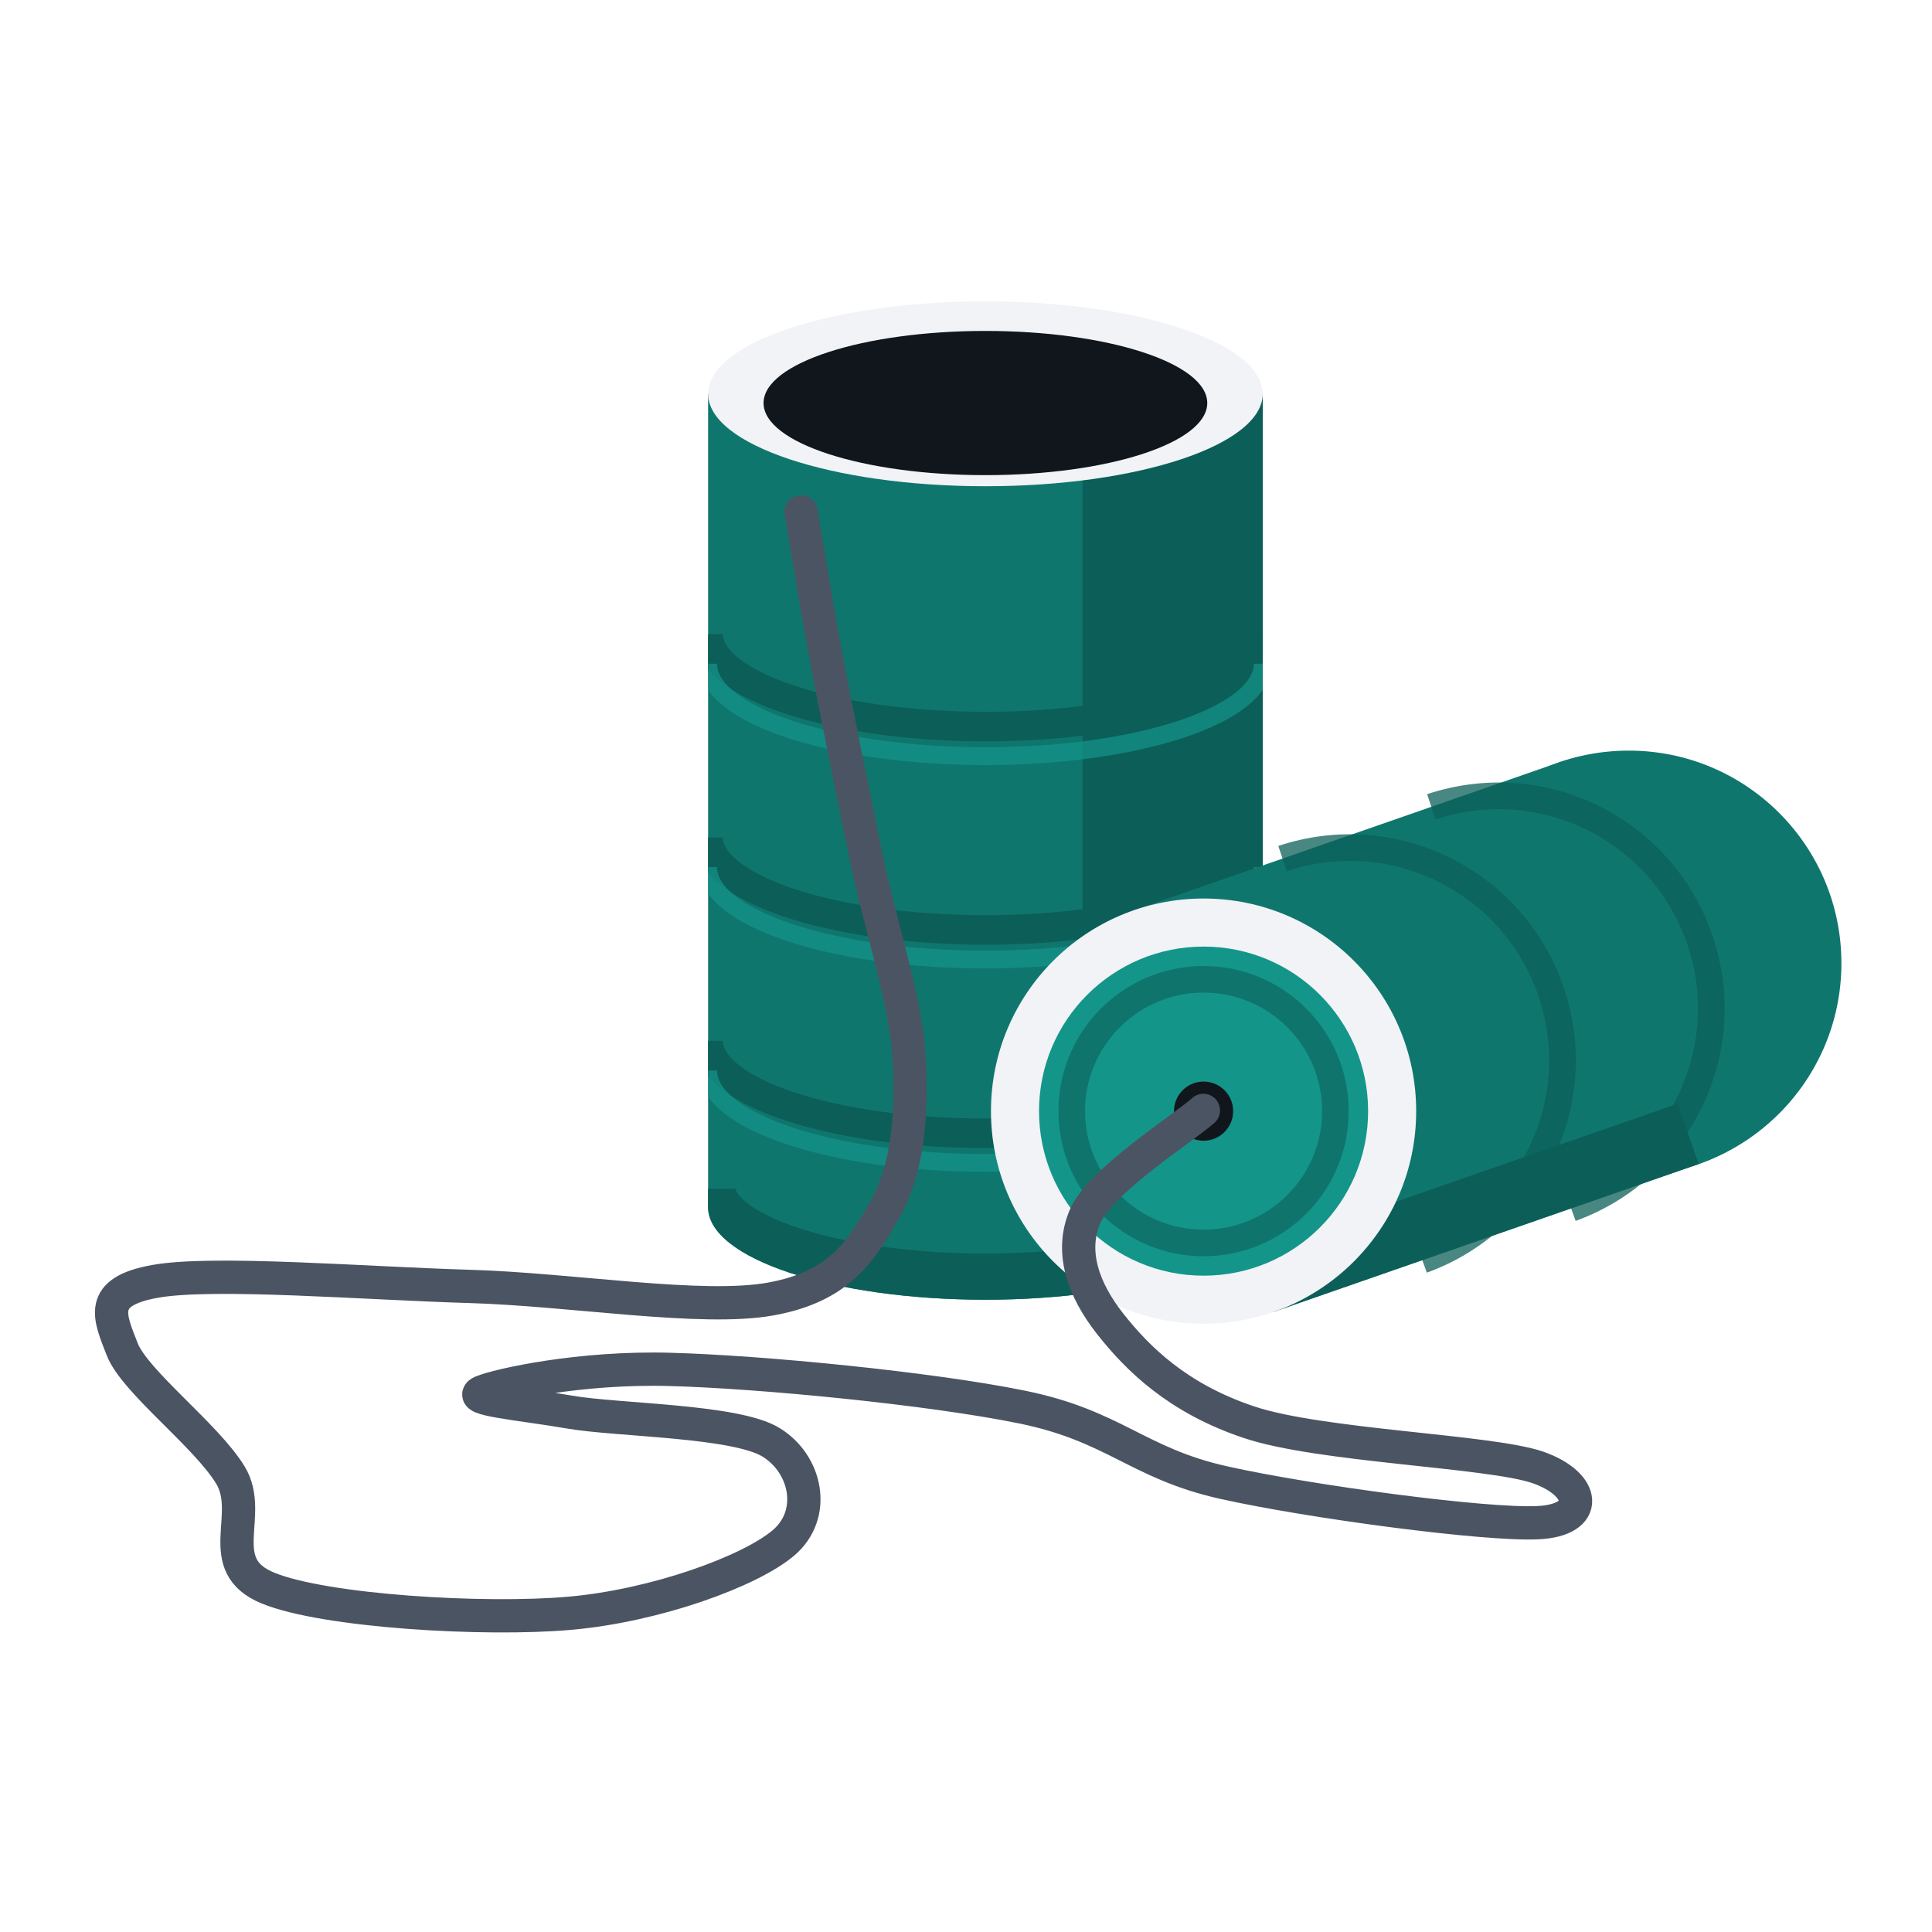
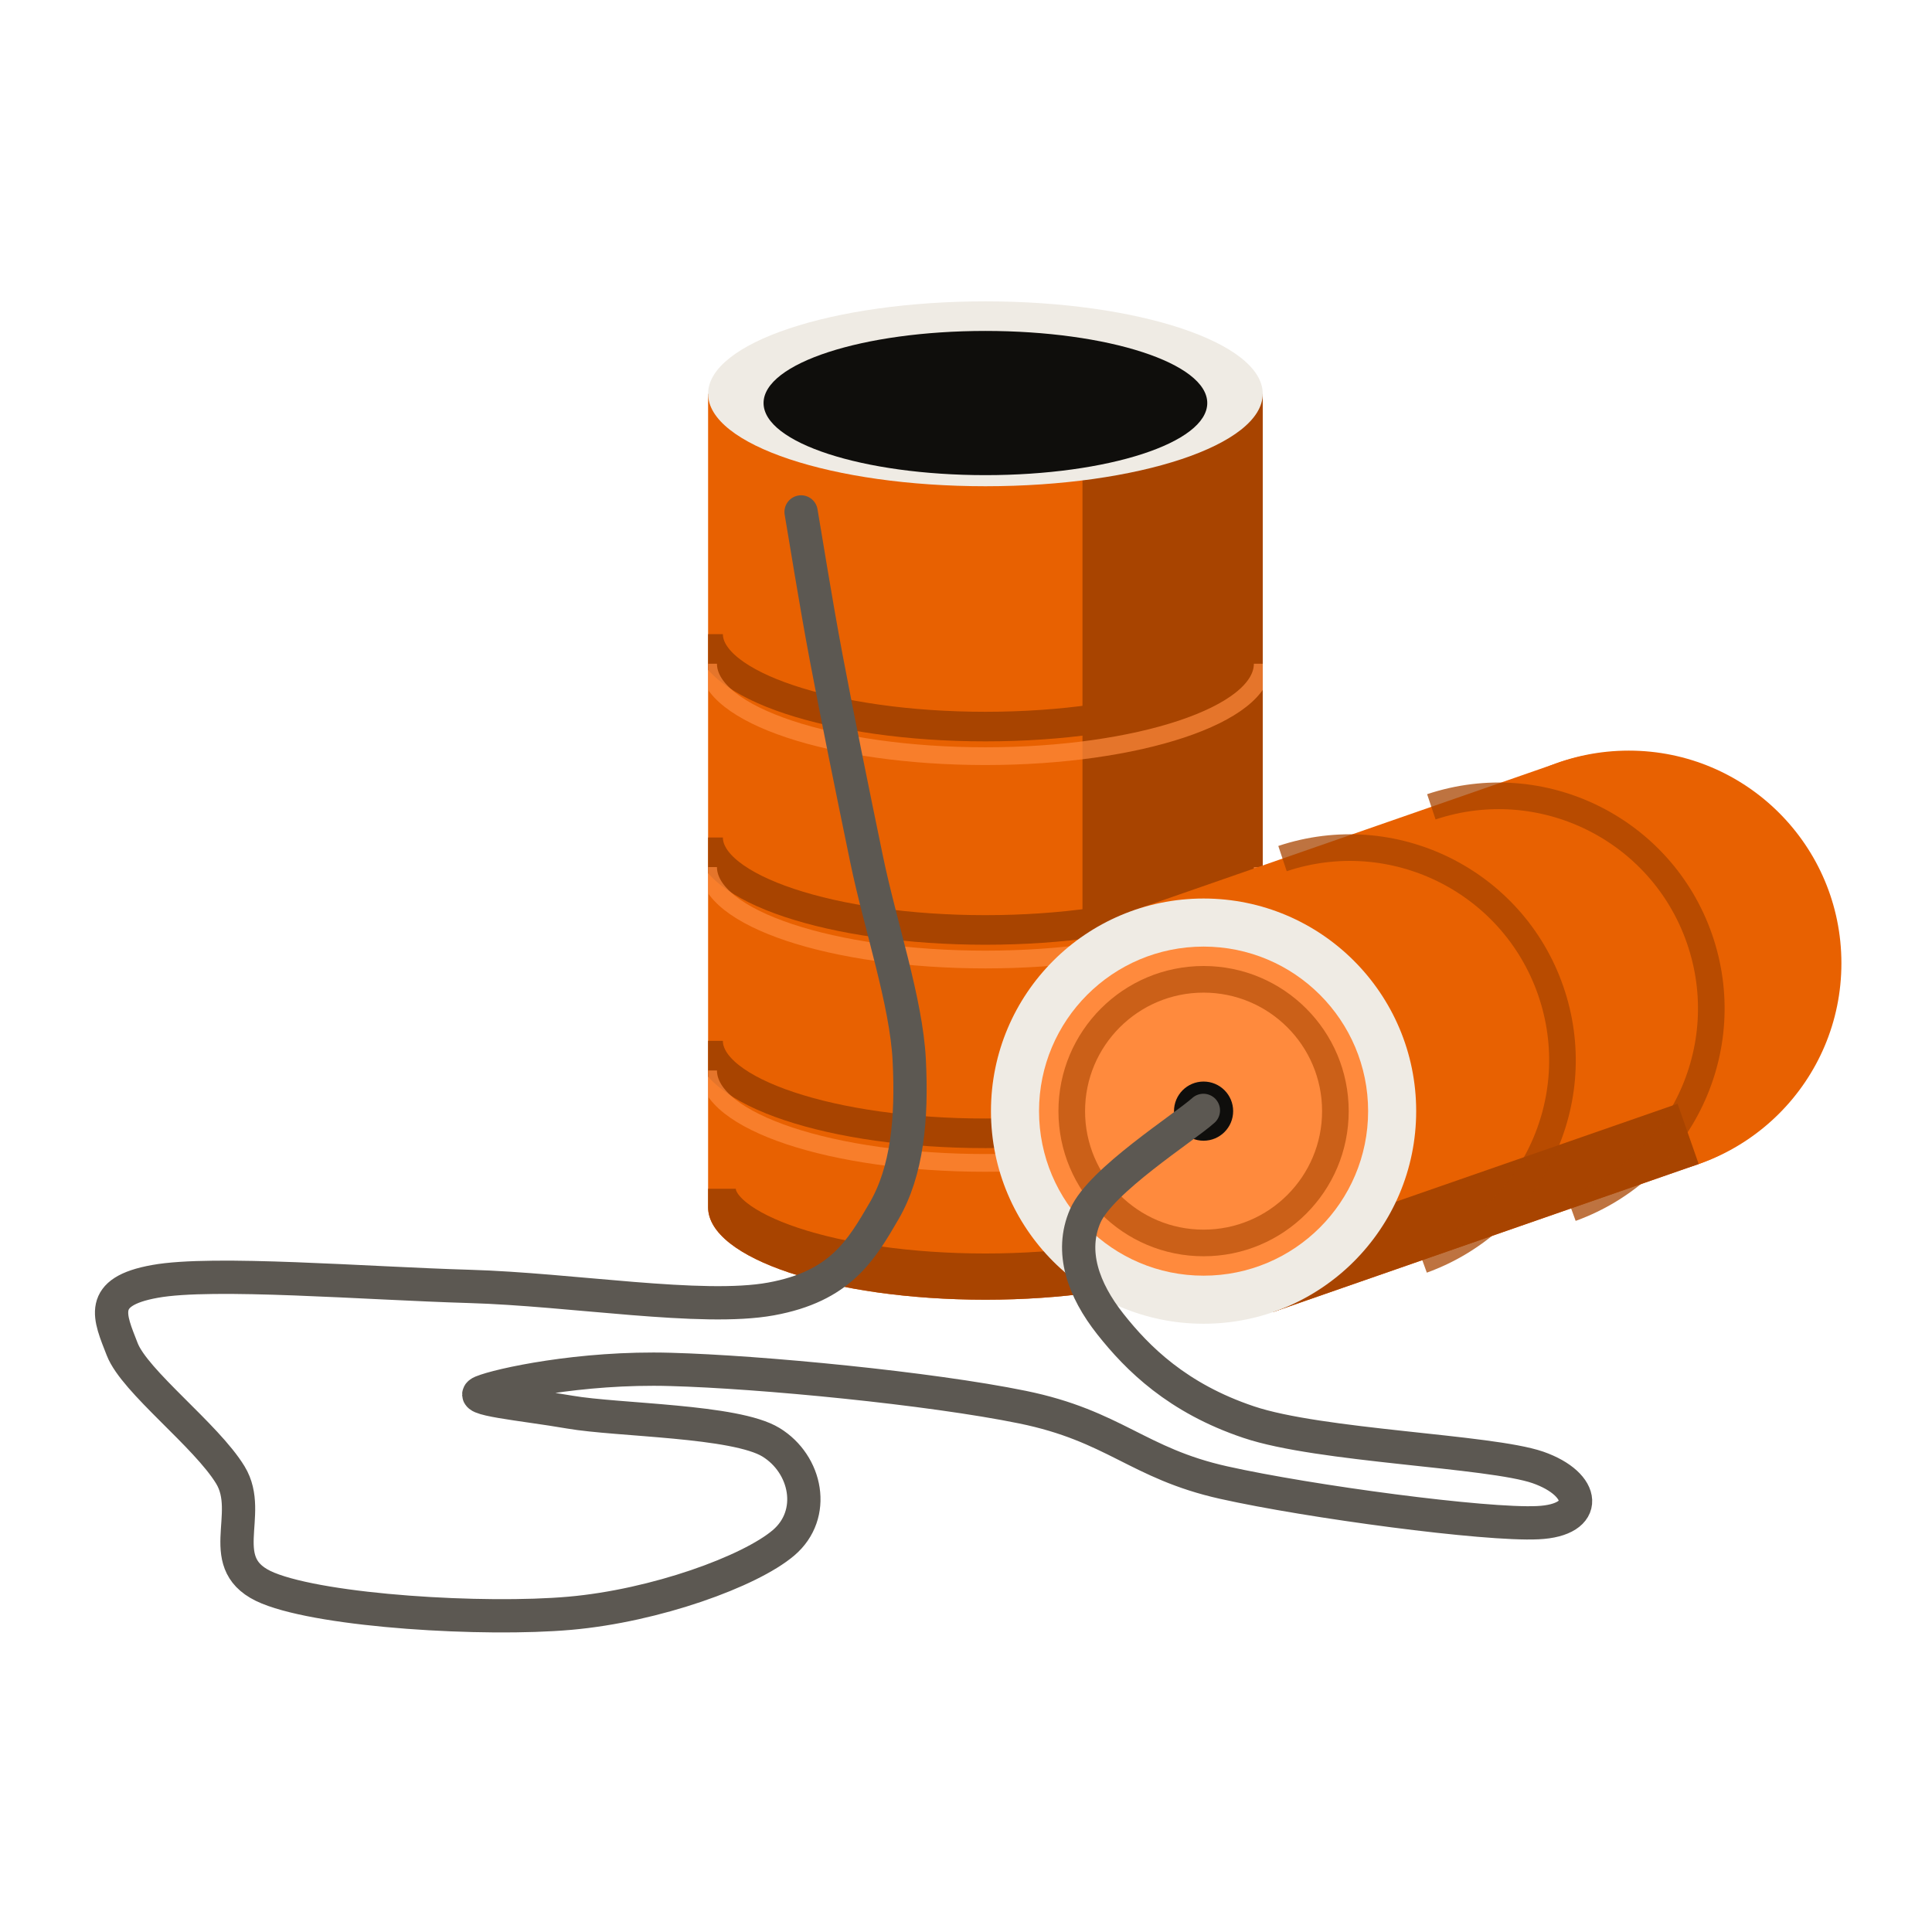
<svg xmlns="http://www.w3.org/2000/svg" viewBox="-24.3 -1.3 104.5 104.5">
  <clipPath id="u">
    <path d="M14 20 V64 A15.0 5.0 0 0 0 44 64 V20 Z" />
  </clipPath>
-   <path d="M14 20 V64 A15.0 5.0 0 0 0 44 64 V20 Z" fill="#0f766e" />
+   <path d="M14 20 V64 A15.0 5.0 0 0 0 44 64 V20 Z" fill="#e86101" />
  <g clip-path="url(#u)">
-     <rect x="34.25" y="10" width="40" height="80" fill="#0b5f58" />
-     <path d="M14 33 A15.0 5.0 0 0 0 44 33" fill="none" stroke="#0b5f58" stroke-width="1.6" />
-     <path d="M14 34.6 A15.0 5.0 0 0 0 44 34.6" fill="none" stroke="#14958a" stroke-width="0.96" opacity=".7" />
-     <path d="M14 44 A15.0 5.0 0 0 0 44 44" fill="none" stroke="#0b5f58" stroke-width="1.6" />
-     <path d="M14 45.6 A15.0 5.0 0 0 0 44 45.6" fill="none" stroke="#14958a" stroke-width="0.96" opacity=".7" />
-     <path d="M14 55 A15.0 5.0 0 0 0 44 55" fill="none" stroke="#0b5f58" stroke-width="1.6" />
-     <path d="M14 56.6 A15.0 5.0 0 0 0 44 56.6" fill="none" stroke="#14958a" stroke-width="0.96" opacity=".7" />
-     <path d="M14 63 A15.0 5.0 0 0 0 44 63" fill="none" stroke="#0b5f58" stroke-width="3" />
+     <rect x="34.25" y="10" width="40" height="80" fill="#a84400" />
+     <path d="M14 33 A15.0 5.0 0 0 0 44 33" fill="none" stroke="#a84400" stroke-width="1.6" />
+     <path d="M14 34.6 A15.0 5.0 0 0 0 44 34.6" fill="none" stroke="#ff8a3d" stroke-width="0.96" opacity=".7" />
+     <path d="M14 44 A15.0 5.0 0 0 0 44 44" fill="none" stroke="#a84400" stroke-width="1.6" />
+     <path d="M14 45.6 A15.0 5.0 0 0 0 44 45.6" fill="none" stroke="#ff8a3d" stroke-width="0.96" opacity=".7" />
+     <path d="M14 55 A15.0 5.0 0 0 0 44 55" fill="none" stroke="#a84400" stroke-width="1.6" />
+     <path d="M14 56.6 A15.0 5.0 0 0 0 44 56.6" fill="none" stroke="#ff8a3d" stroke-width="0.96" opacity=".7" />
+     <path d="M14 63 A15.0 5.0 0 0 0 44 63" fill="none" stroke="#a84400" stroke-width="3" />
  </g>
-   <ellipse cx="29.0" cy="20" rx="15.0" ry="5.0" fill="#f1f3f6" />
-   <ellipse cx="29.0" cy="20.5" rx="12.0" ry="3.9" fill="#11161c" />
-   <circle cx="63.8" cy="50.8" r="11.5" fill="#0f766e" />
-   <path d="M44.58 69.66 L67.58 61.66 A11.5 11.5 0 0 0 60.02 39.94 L37.02 47.94 Z" fill="#0f766e" />
-   <path d="M44.58 69.66 L67.58 61.66 L66.44 58.40 L43.44 66.40 Z" fill="#0b5f58" />
-   <path d="M52.63 66.86 A11.5 11.5 0 0 0 45.07 45.14" fill="none" stroke="#0b5f58" stroke-width="1.44" opacity=".75" />
-   <path d="M60.68 64.06 A11.5 11.5 0 0 0 53.12 42.34" fill="none" stroke="#0b5f58" stroke-width="1.44" opacity=".75" />
-   <circle cx="40.8" cy="58.8" r="11.5" fill="#f1f3f6" />
-   <circle cx="40.8" cy="58.8" r="8.9" fill="#14958a" />
-   <circle cx="40.8" cy="58.8" r="7.13" fill="none" stroke="#0b5f58" stroke-width="1.44" opacity=".6" />
-   <circle cx="40.8" cy="58.8" r="1.6" fill="#11161c" />
-   <path d="M19.03 26.39 C19.26 27.71 19.80 31.15 20.39 34.28 C20.98 37.41 21.82 41.53 22.57 45.16 C23.32 48.79 24.72 52.87 24.88 56.04 C25.04 59.21 24.77 62.05 23.52 64.20 C22.27 66.35 21.14 68.28 17.40 68.96 C13.66 69.64 6.63 68.44 1.08 68.28 C-4.47 68.12 -12.79 67.44 -15.92 68.01 C-19.05 68.57 -18.37 69.93 -17.69 71.68 C-17.01 73.43 -13.15 76.33 -11.84 78.48 C-10.53 80.63 -12.86 83.35 -9.80 84.60 C-6.74 85.85 1.87 86.37 6.52 85.96 C11.17 85.55 16.27 83.69 18.08 82.15 C19.89 80.61 19.33 77.89 17.40 76.71 C15.47 75.53 9.13 75.53 6.52 75.08 C3.91 74.63 0.85 74.38 1.76 73.99 C2.67 73.61 7.09 72.63 11.96 72.77 C16.83 72.90 26.01 73.79 31.00 74.81 C35.99 75.83 37.23 77.85 41.88 78.89 C46.53 79.93 56.05 81.20 58.88 81.06 C61.71 80.93 61.49 78.98 58.88 78.07 C56.27 77.17 47.09 76.92 43.24 75.62 C39.39 74.33 37.23 72.18 35.76 70.32 C34.29 68.46 33.56 66.40 34.40 64.47 C35.24 62.55 39.73 59.71 40.79 58.76" fill="none" stroke="#4b5462" stroke-width="1.8" stroke-linecap="round" stroke-linejoin="round" />
+   <ellipse cx="29.0" cy="20" rx="15.0" ry="5.0" fill="#efebe4" />
+   <ellipse cx="29.0" cy="20.5" rx="12.0" ry="3.9" fill="#0f0e0c" />
+   <circle cx="63.8" cy="50.8" r="11.5" fill="#e86101" />
+   <path d="M44.58 69.66 L67.58 61.66 A11.5 11.5 0 0 0 60.02 39.94 L37.02 47.94 Z" fill="#e86101" />
+   <path d="M44.58 69.66 L67.58 61.66 L66.44 58.40 L43.44 66.40 Z" fill="#a84400" />
+   <path d="M52.63 66.86 A11.5 11.5 0 0 0 45.07 45.14" fill="none" stroke="#a84400" stroke-width="1.44" opacity=".75" />
+   <path d="M60.68 64.06 A11.5 11.5 0 0 0 53.12 42.34" fill="none" stroke="#a84400" stroke-width="1.44" opacity=".75" />
+   <circle cx="40.8" cy="58.8" r="11.5" fill="#efebe4" />
+   <circle cx="40.8" cy="58.8" r="8.9" fill="#ff8a3d" />
+   <circle cx="40.8" cy="58.8" r="7.13" fill="none" stroke="#a84400" stroke-width="1.44" opacity=".6" />
+   <circle cx="40.8" cy="58.8" r="1.6" fill="#0f0e0c" />
+   <path d="M19.03 26.39 C19.26 27.71 19.80 31.15 20.39 34.28 C20.98 37.41 21.82 41.53 22.57 45.16 C23.32 48.79 24.72 52.87 24.88 56.04 C25.04 59.21 24.77 62.05 23.52 64.20 C22.27 66.35 21.14 68.28 17.40 68.96 C13.66 69.64 6.63 68.44 1.08 68.28 C-4.47 68.12 -12.79 67.44 -15.92 68.01 C-19.05 68.57 -18.37 69.93 -17.69 71.68 C-17.01 73.43 -13.15 76.33 -11.84 78.48 C-10.53 80.63 -12.86 83.35 -9.80 84.60 C-6.74 85.85 1.87 86.37 6.52 85.96 C11.17 85.55 16.27 83.69 18.08 82.15 C19.89 80.61 19.33 77.89 17.40 76.71 C15.47 75.53 9.13 75.53 6.52 75.08 C3.91 74.63 0.85 74.38 1.76 73.99 C2.67 73.61 7.09 72.63 11.96 72.77 C16.83 72.90 26.01 73.79 31.00 74.81 C35.99 75.83 37.23 77.85 41.88 78.89 C46.53 79.93 56.05 81.20 58.88 81.06 C61.71 80.93 61.49 78.98 58.88 78.07 C56.27 77.17 47.09 76.92 43.24 75.62 C39.39 74.33 37.23 72.18 35.76 70.32 C34.29 68.46 33.56 66.40 34.40 64.47 C35.24 62.55 39.73 59.71 40.79 58.76" fill="none" stroke="#5c5852" stroke-width="1.8" stroke-linecap="round" stroke-linejoin="round" />
</svg>
